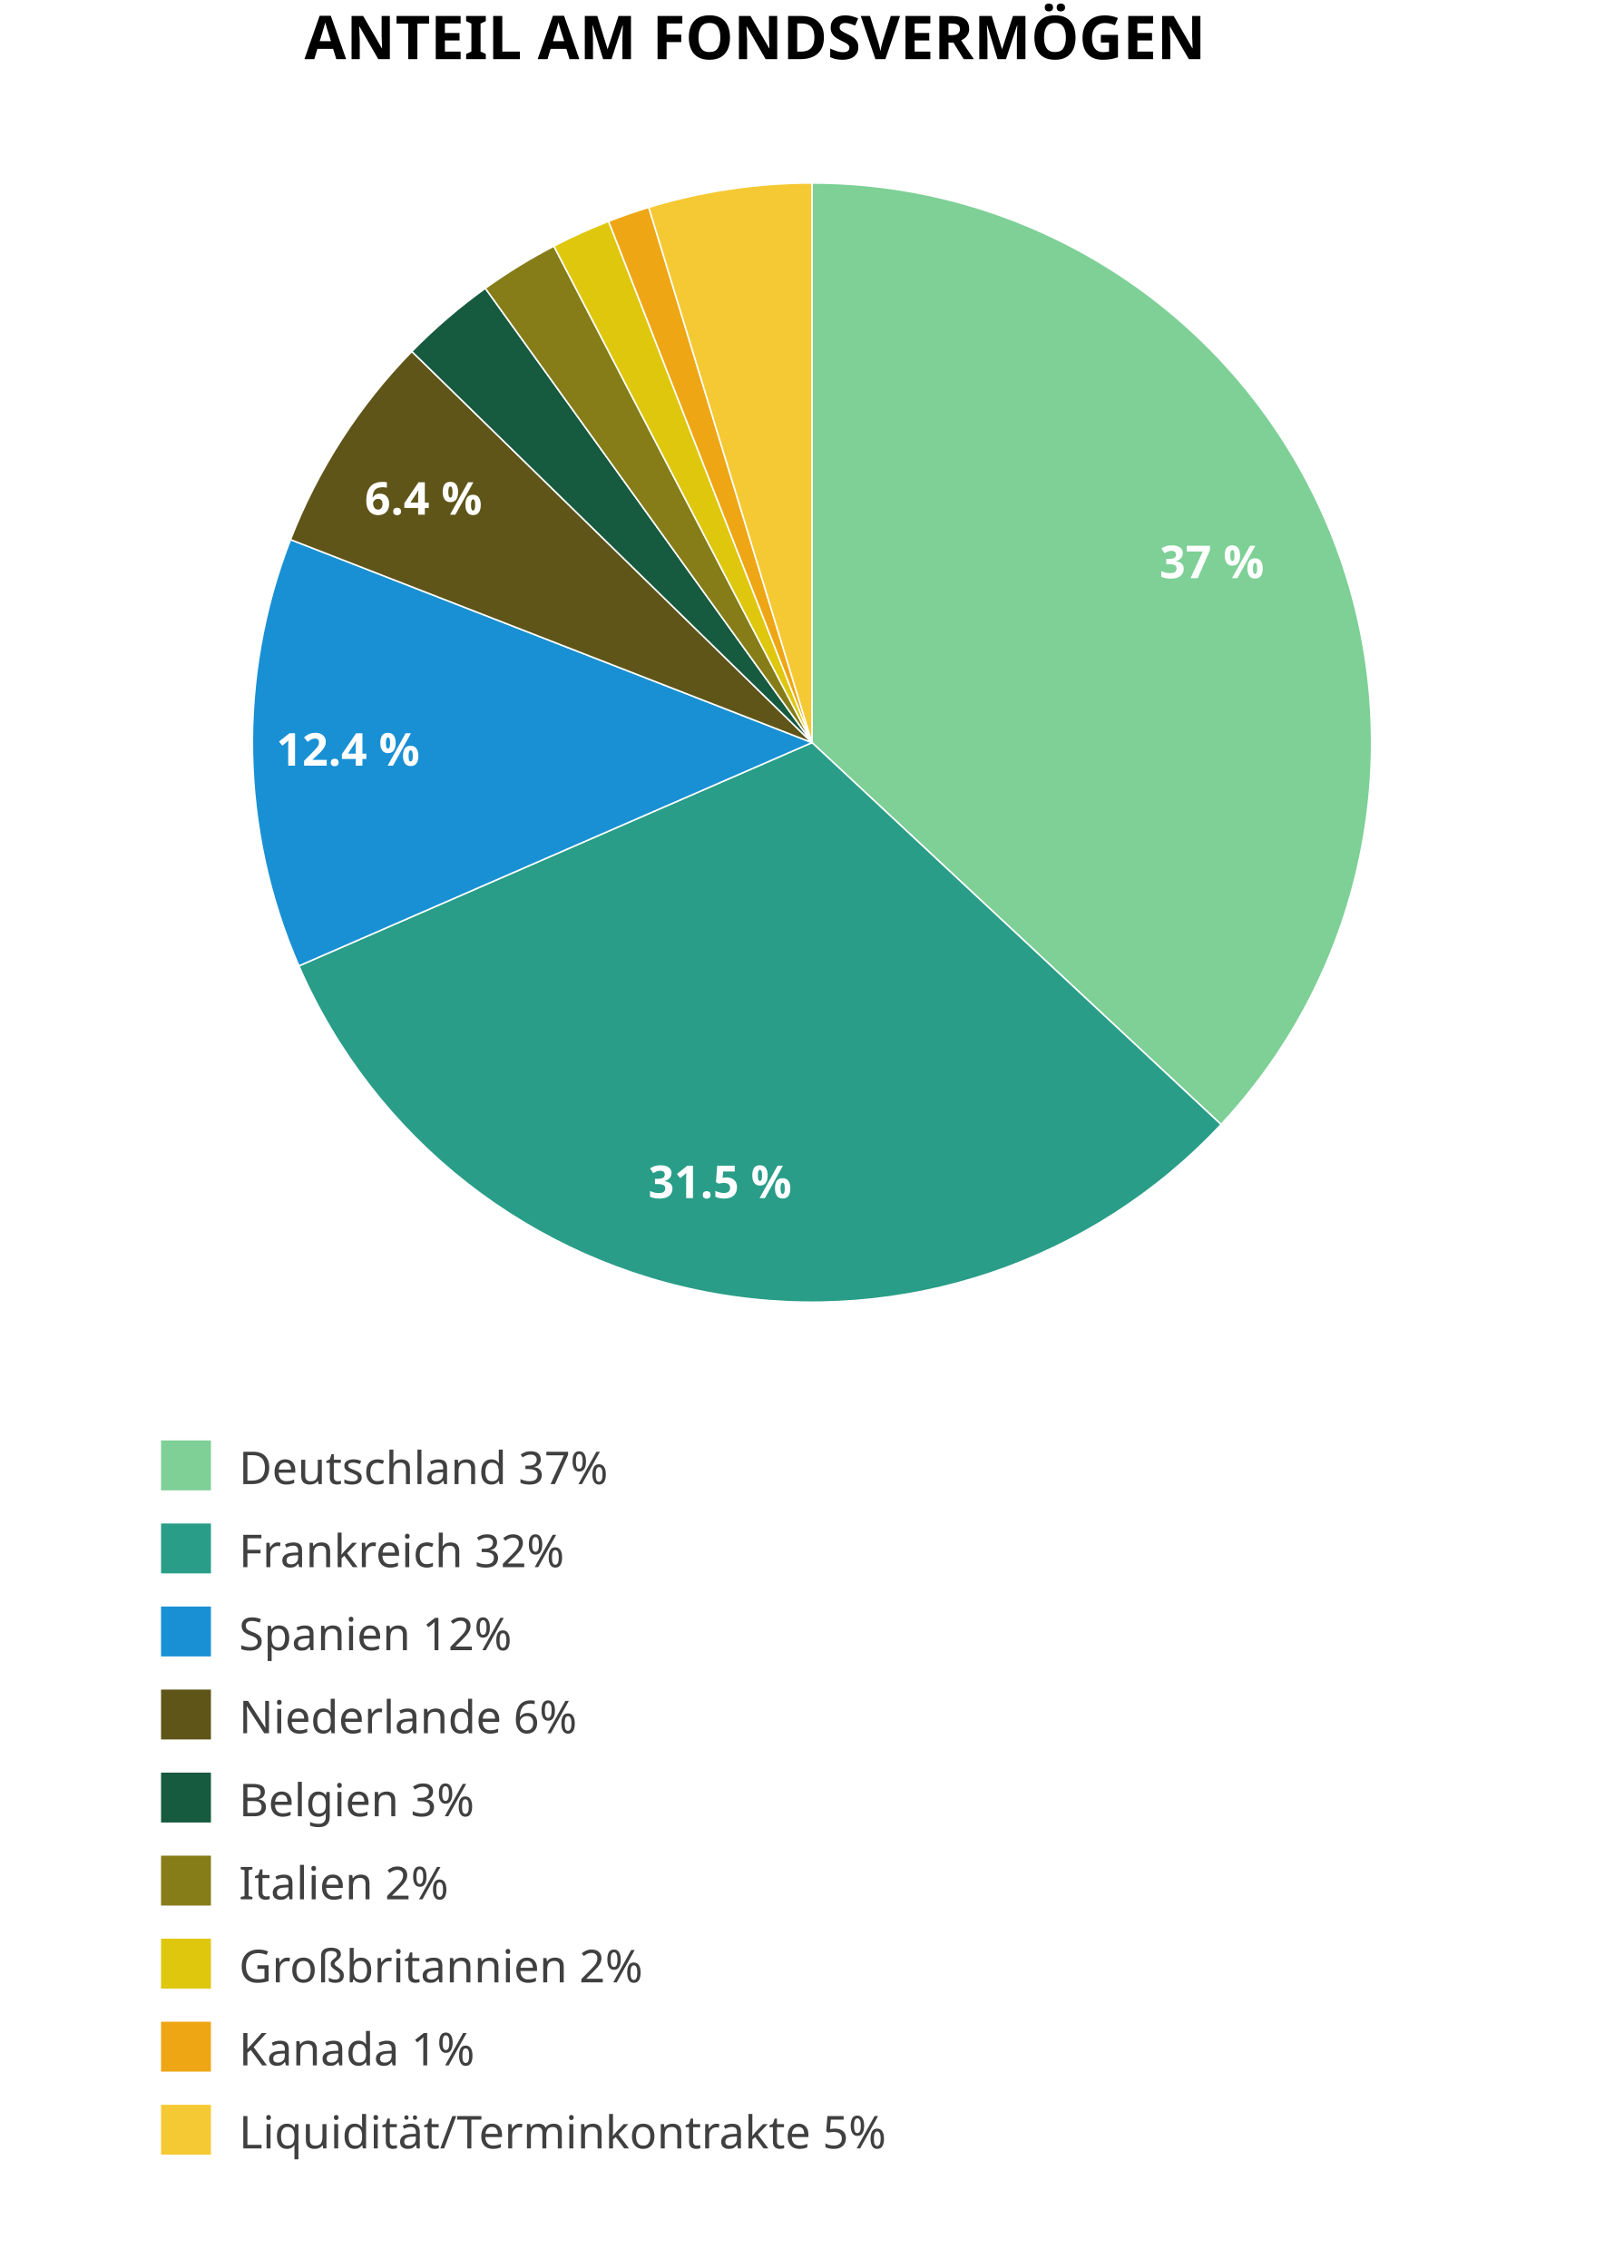
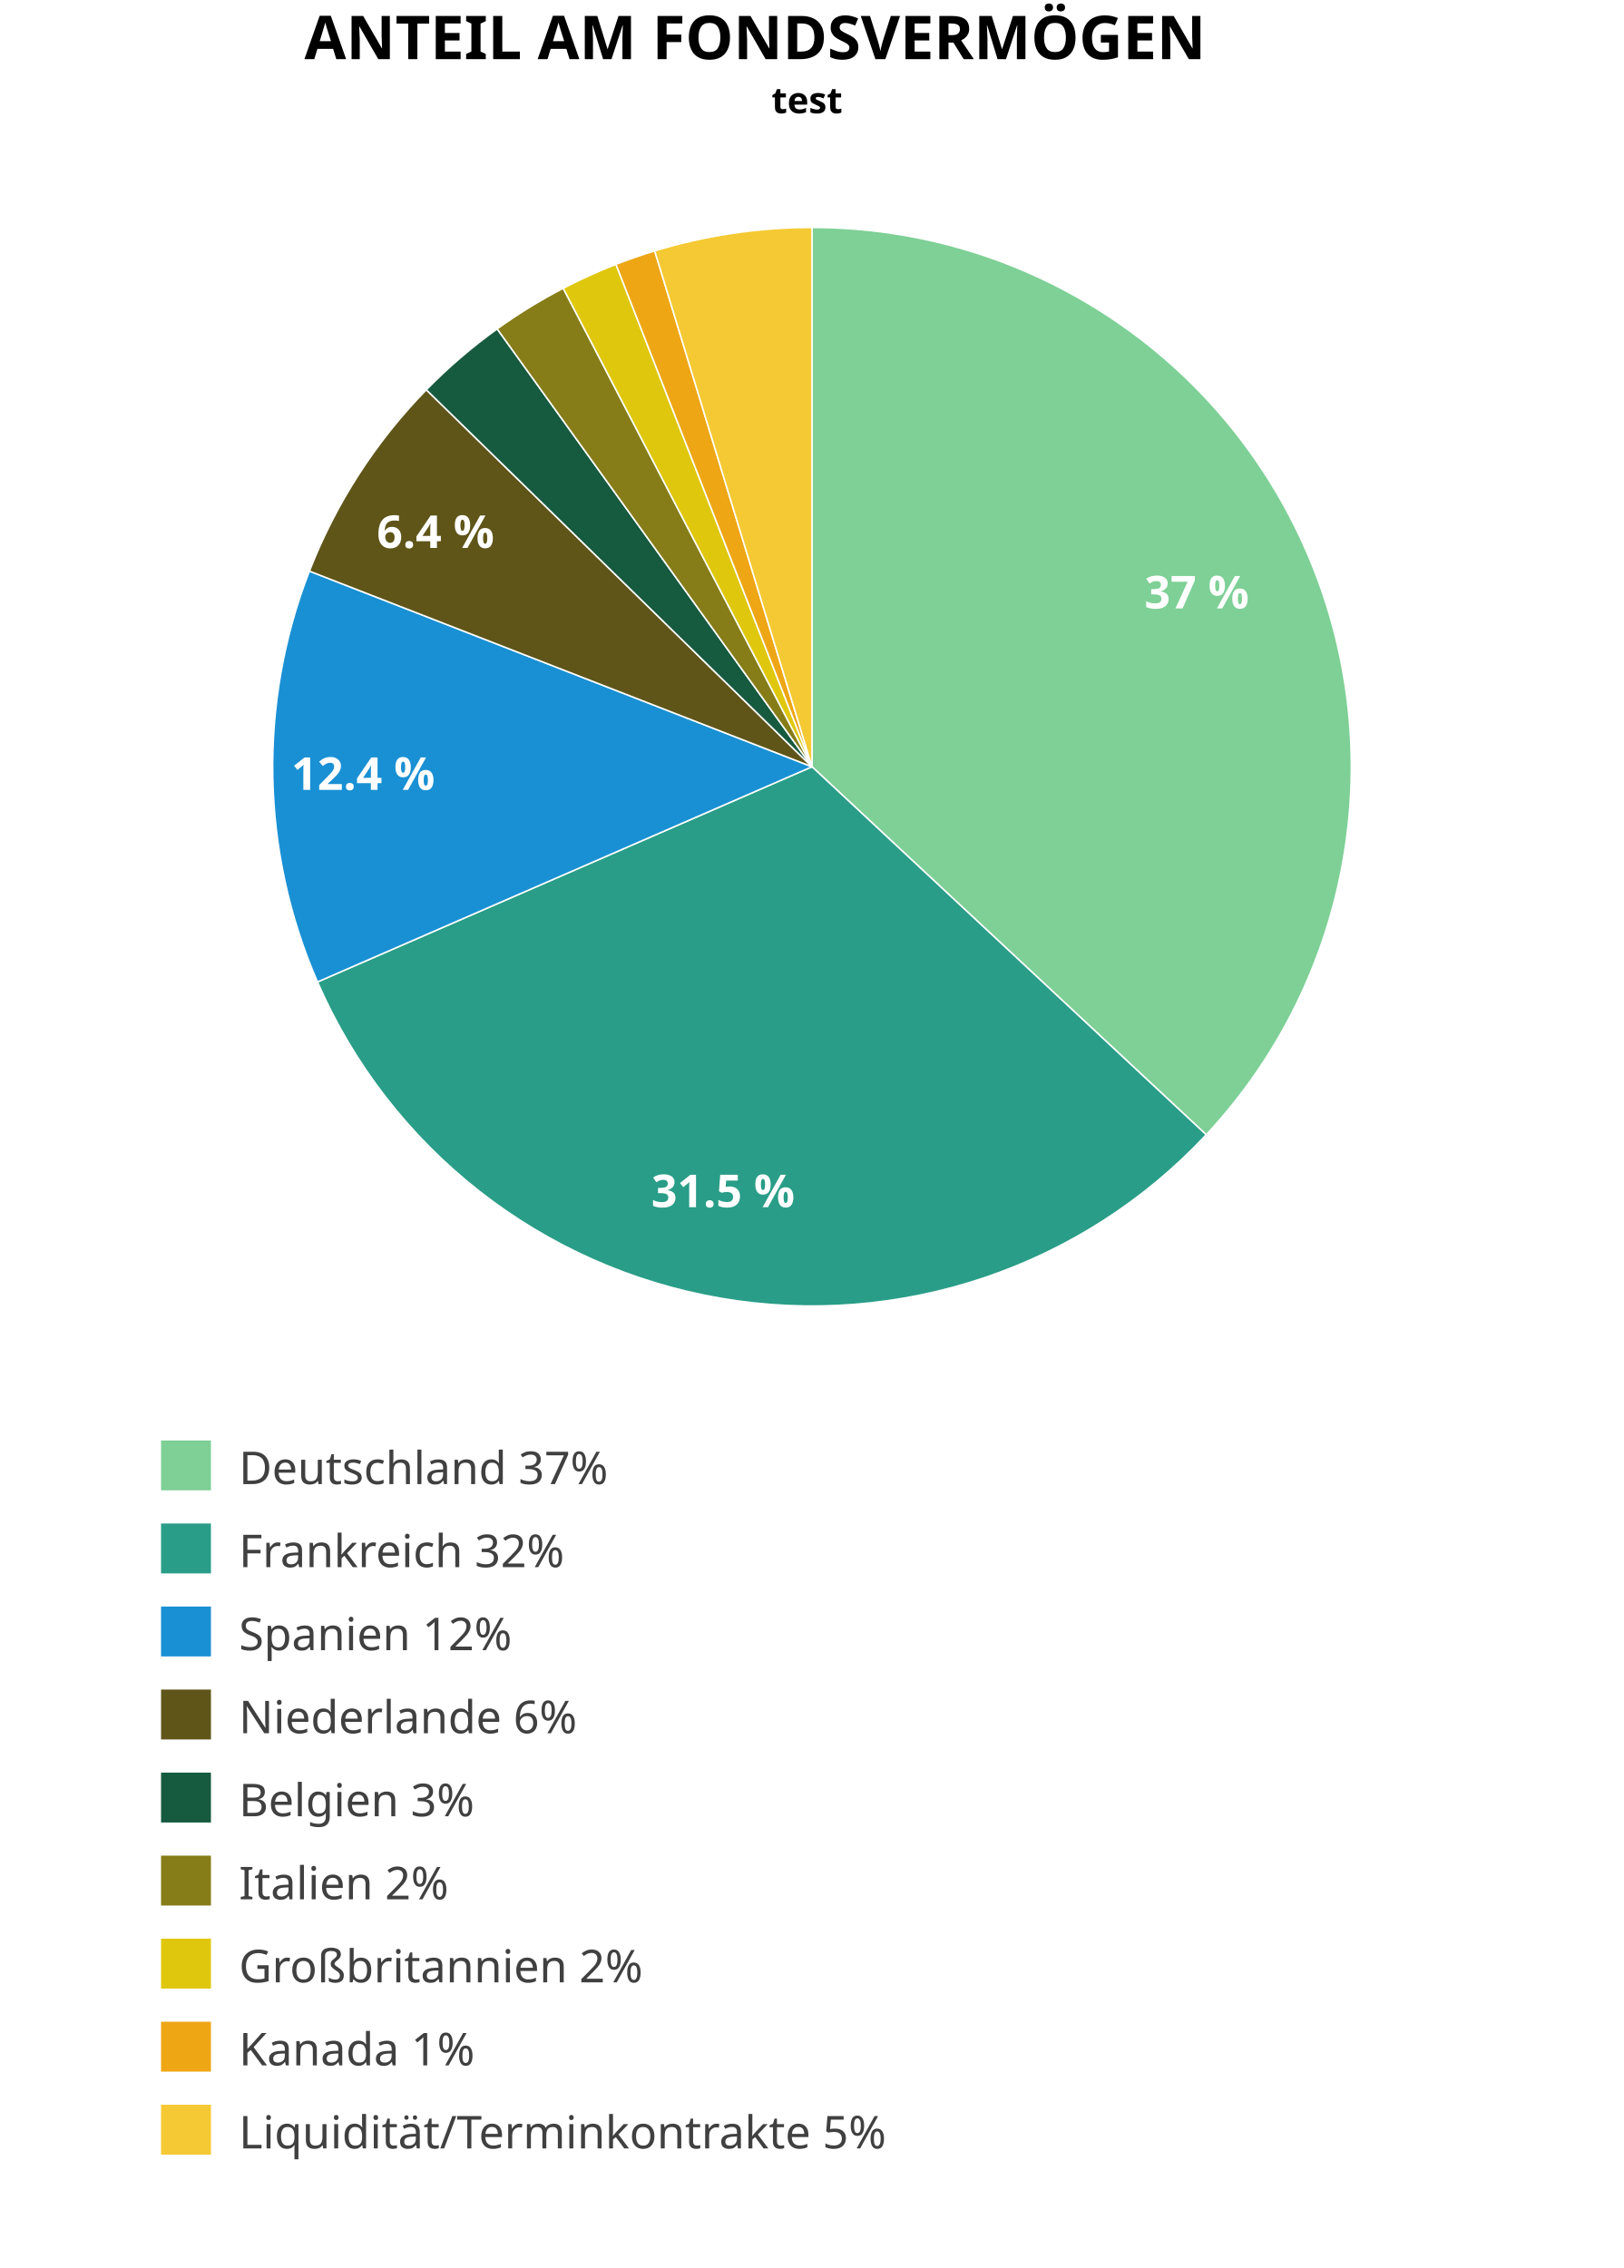
<svg xmlns="http://www.w3.org/2000/svg" style="fill-opacity:1; color-rendering:auto; color-interpolation:auto; text-rendering:auto; stroke:black; stroke-linecap:square; stroke-miterlimit:10; shape-rendering:auto; stroke-opacity:1; fill:black; stroke-dasharray:none; font-weight:normal; stroke-width:1; font-family:'Dialog'; font-style:normal; stroke-linejoin:miter; font-size:12px; stroke-dashoffset:0; image-rendering:auto;">
  <defs id="genericDefs" />
  <g>
    <defs id="defs1">
      <clipPath clipPathUnits="userSpaceOnUse" id="clipPath1">
        <path d="M0 0 L537 0 L537 750 L0 750 L0 0 Z" />
      </clipPath>
      <clipPath clipPathUnits="userSpaceOnUse" id="clipPath2">
-         <path d="M5 25.281 L5 465.852 L532 465.852 L532 25.281 Z" />
+         <path d="M5 41.25 L5 465.852 L532 465.852 L532 41.25 Z" />
      </clipPath>
    </defs>
    <g style="fill:white; text-rendering:optimizeLegibility; stroke:white;">
      <rect x="0" y="0" width="537" style="clip-path:url(#clipPath1); stroke:none;" height="750" />
    </g>
    <g style="font-size:20px; font-weight:bold; text-rendering:optimizeLegibility;">
      <text x="100.658" xml:space="preserve" y="19.564" style="clip-path:url(#clipPath1); stroke:none;">ANTEIL AM FONDSVERMÖGEN</text>
    </g>
    <g style="fill:white; text-rendering:optimizeLegibility; font-size:15px; stroke:white;">
      <rect x="1" y="471.852" width="535" style="clip-path:url(#clipPath1); stroke:none;" height="277.148" />
      <path d="M53 476.082 L70 476.082 L70 493.082 L53 493.082 L53 476.082 Z" style="fill:rgb(126,208,150); clip-path:url(#clipPath1); stroke:none;" />
      <path style="fill:none; stroke-width:0.5; clip-path:url(#clipPath1); stroke-linecap:round; stroke-linejoin:round;" d="M53 476.082 L70 476.082 L70 493.082 L53 493.082 L53 476.082 Z" />
    </g>
    <g style="stroke-linecap:round; font-size:15px; fill:rgb(64,64,64); text-rendering:optimizeLegibility; stroke-linejoin:round; stroke:rgb(64,64,64); stroke-width:0.5;">
      <text x="79" xml:space="preserve" y="490.775" style="clip-path:url(#clipPath1); stroke:none;">Deutschland 37%</text>
      <path d="M53 503.543 L70 503.543 L70 520.543 L53 520.543 L53 503.543 Z" style="fill:rgb(41,157,135); clip-path:url(#clipPath1); stroke:none;" />
      <path d="M53 503.543 L70 503.543 L70 520.543 L53 520.543 L53 503.543 Z" style="fill:none; clip-path:url(#clipPath1); stroke:white;" />
      <text x="79" xml:space="preserve" y="518.236" style="clip-path:url(#clipPath1); stroke:none;">Frankreich 32%</text>
      <path d="M53 531.004 L70 531.004 L70 548.004 L53 548.004 L53 531.004 Z" style="fill:rgb(25,144,212); clip-path:url(#clipPath1); stroke:none;" />
      <path d="M53 531.004 L70 531.004 L70 548.004 L53 548.004 L53 531.004 Z" style="fill:none; clip-path:url(#clipPath1); stroke:white;" />
      <text x="79" xml:space="preserve" y="545.697" style="clip-path:url(#clipPath1); stroke:none;">Spanien 12%</text>
      <path d="M53 558.465 L70 558.465 L70 575.465 L53 575.465 L53 558.465 Z" style="fill:rgb(95,85,25); clip-path:url(#clipPath1); stroke:none;" />
      <path d="M53 558.465 L70 558.465 L70 575.465 L53 575.465 L53 558.465 Z" style="fill:none; clip-path:url(#clipPath1); stroke:white;" />
      <text x="79" xml:space="preserve" y="573.158" style="clip-path:url(#clipPath1); stroke:none;">Niederlande 6%</text>
      <path d="M53 585.926 L70 585.926 L70 602.926 L53 602.926 L53 585.926 Z" style="fill:rgb(22,90,63); clip-path:url(#clipPath1); stroke:none;" />
      <path d="M53 585.926 L70 585.926 L70 602.926 L53 602.926 L53 585.926 Z" style="fill:none; clip-path:url(#clipPath1); stroke:white;" />
      <text x="79" xml:space="preserve" y="600.619" style="clip-path:url(#clipPath1); stroke:none;">Belgien 3%</text>
      <path d="M53 613.387 L70 613.387 L70 630.387 L53 630.387 L53 613.387 Z" style="fill:rgb(134,125,25); clip-path:url(#clipPath1); stroke:none;" />
      <path d="M53 613.387 L70 613.387 L70 630.387 L53 630.387 L53 613.387 Z" style="fill:none; clip-path:url(#clipPath1); stroke:white;" />
      <text x="79" xml:space="preserve" y="628.08" style="clip-path:url(#clipPath1); stroke:none;">Italien 2%</text>
      <path d="M53 640.848 L70 640.848 L70 657.848 L53 657.848 L53 640.848 Z" style="fill:rgb(223,199,13); clip-path:url(#clipPath1); stroke:none;" />
      <path d="M53 640.848 L70 640.848 L70 657.848 L53 657.848 L53 640.848 Z" style="fill:none; clip-path:url(#clipPath1); stroke:white;" />
      <text x="79" xml:space="preserve" y="655.54" style="clip-path:url(#clipPath1); stroke:none;">Großbritannien 2%</text>
      <path d="M53 668.309 L70 668.309 L70 685.309 L53 685.309 L53 668.309 Z" style="fill:rgb(238,166,21); clip-path:url(#clipPath1); stroke:none;" />
      <path d="M53 668.309 L70 668.309 L70 685.309 L53 685.309 L53 668.309 Z" style="fill:none; clip-path:url(#clipPath1); stroke:white;" />
      <text x="79" xml:space="preserve" y="683.001" style="clip-path:url(#clipPath1); stroke:none;">Kanada 1%</text>
      <path d="M53 695.769 L70 695.769 L70 712.769 L53 712.769 L53 695.769 Z" style="fill:rgb(245,201,51); clip-path:url(#clipPath1); stroke:none;" />
      <path d="M53 695.769 L70 695.769 L70 712.769 L53 712.769 L53 695.769 Z" style="fill:none; clip-path:url(#clipPath1); stroke:white;" />
      <text x="79" xml:space="preserve" y="710.462" style="clip-path:url(#clipPath1); stroke:none;">Liquidität/Terminkontrakte 5%</text>
-       <rect x="5" y="25.281" width="527" style="clip-path:url(#clipPath1); fill:white; stroke:none;" height="440.57" />
-       <rect x="5" y="25.281" width="527" style="clip-path:url(#clipPath1); fill:none; stroke:white;" height="440.57" />
-       <path d="M268.5 60.527 C342.187 60.527 408.851 104.247 438.214 171.831 C467.577 239.415 454.042 317.98 403.756 371.842 L268.5 245.566 Z" style="fill:white; clip-path:url(#clipPath2); stroke:none;" />
-       <path d="M403.756 371.842 C361.212 417.411 298.582 438.495 237.141 427.929 C175.701 417.364 123.711 376.571 98.833 319.408 L268.5 245.566 Z" style="fill:white; clip-path:url(#clipPath2); stroke:none;" />
-       <path d="M98.833 319.408 C79.343 274.627 78.348 223.956 96.064 178.444 L268.5 245.566 Z" style="fill:white; clip-path:url(#clipPath2); stroke:none;" />
-       <path d="M96.064 178.444 C105.107 155.213 118.75 134.049 136.176 116.222 L268.5 245.566 Z" style="fill:white; clip-path:url(#clipPath2); stroke:none;" />
-       <path d="M136.176 116.222 C143.658 108.568 151.79 101.577 160.481 95.328 L268.5 245.566 Z" style="fill:white; clip-path:url(#clipPath2); stroke:none;" />
-       <path d="M160.481 95.328 C167.69 90.145 175.264 85.487 183.142 81.391 L268.5 245.566 Z" style="fill:white; clip-path:url(#clipPath2); stroke:none;" />
-       <path d="M183.142 81.391 C189.024 78.333 195.066 75.593 201.242 73.183 L268.5 245.566 Z" style="fill:white; clip-path:url(#clipPath2); stroke:none;" />
-       <path d="M201.242 73.183 C205.611 71.478 210.044 69.94 214.53 68.572 L268.5 245.566 Z" style="fill:white; clip-path:url(#clipPath2); stroke:none;" />
-       <path d="M214.53 68.572 C232.024 63.238 250.211 60.527 268.5 60.527 L268.5 245.566 Z" style="fill:white; clip-path:url(#clipPath2); stroke:none;" />
-       <path d="M268.5 60.527 A185.04 185.04 0 0 1 403.756 371.842L 268.5 245.566 Z" style="fill:rgb(126,208,150); clip-path:url(#clipPath2); stroke:none;" />
-       <path d="M268.5 60.527 A185.04 185.04 0 0 1 403.756 371.842L 268.5 245.566 Z" style="fill:none; clip-path:url(#clipPath2); stroke:white;" />
-       <path d="M403.756 371.842 A185.04 185.04 0 0 1 98.833 319.408L 268.5 245.566 Z" style="fill:rgb(41,157,135); clip-path:url(#clipPath2); stroke:none;" />
-       <path d="M403.756 371.842 A185.04 185.04 0 0 1 98.833 319.408L 268.5 245.566 Z" style="fill:none; clip-path:url(#clipPath2); stroke:white;" />
-       <path d="M98.833 319.408 A185.04 185.04 0 0 1 96.064 178.444L 268.5 245.566 Z" style="fill:rgb(25,144,212); clip-path:url(#clipPath2); stroke:none;" />
-       <path d="M98.833 319.408 A185.04 185.04 0 0 1 96.064 178.444L 268.5 245.566 Z" style="fill:none; clip-path:url(#clipPath2); stroke:white;" />
-       <path d="M96.064 178.444 A185.04 185.04 0 0 1 136.176 116.222L 268.5 245.566 Z" style="fill:rgb(95,85,25); clip-path:url(#clipPath2); stroke:none;" />
-       <path d="M96.064 178.444 A185.04 185.04 0 0 1 136.176 116.222L 268.5 245.566 Z" style="fill:none; clip-path:url(#clipPath2); stroke:white;" />
-       <path d="M136.176 116.222 A185.04 185.04 0 0 1 160.481 95.328L 268.5 245.566 Z" style="fill:rgb(22,90,63); clip-path:url(#clipPath2); stroke:none;" />
-       <path d="M136.176 116.222 A185.04 185.04 0 0 1 160.481 95.328L 268.5 245.566 Z" style="fill:none; clip-path:url(#clipPath2); stroke:white;" />
-       <path d="M160.481 95.328 A185.04 185.04 0 0 1 183.142 81.391L 268.5 245.566 Z" style="fill:rgb(134,125,25); clip-path:url(#clipPath2); stroke:none;" />
-       <path d="M160.481 95.328 A185.04 185.04 0 0 1 183.142 81.391L 268.5 245.566 Z" style="fill:none; clip-path:url(#clipPath2); stroke:white;" />
-       <path d="M183.142 81.391 A185.04 185.04 0 0 1 201.242 73.183L 268.5 245.566 Z" style="fill:rgb(223,199,13); clip-path:url(#clipPath2); stroke:none;" />
-       <path d="M183.142 81.391 A185.04 185.04 0 0 1 201.242 73.183L 268.5 245.566 Z" style="fill:none; clip-path:url(#clipPath2); stroke:white;" />
-       <path d="M201.242 73.183 A185.04 185.04 0 0 1 214.53 68.572L 268.5 245.566 Z" style="fill:rgb(238,166,21); clip-path:url(#clipPath2); stroke:none;" />
-       <path d="M201.242 73.183 A185.04 185.04 0 0 1 214.53 68.572L 268.5 245.566 Z" style="fill:none; clip-path:url(#clipPath2); stroke:white;" />
-       <path d="M214.53 68.572 A185.04 185.04 0 0 1 268.5 60.527L 268.5 245.566 Z" style="fill:rgb(245,201,51); clip-path:url(#clipPath2); stroke:none;" />
-       <path d="M214.53 68.572 A185.04 185.04 0 0 1 268.5 60.527L 268.5 245.566 Z" style="fill:none; clip-path:url(#clipPath2); stroke:white;" />
-       <text x="383.437" y="191.193" style="clip-path:url(#clipPath2); fill:white; stroke:none; font-weight:bold;" xml:space="preserve">37 %</text>
-       <text x="214.37" y="396.193" style="clip-path:url(#clipPath2); fill:white; stroke:none; font-weight:bold;" xml:space="preserve">31.5 %</text>
-       <text x="91.37" y="253.193" style="clip-path:url(#clipPath2); fill:white; stroke:none; font-weight:bold;" xml:space="preserve">12.4 %</text>
-       <text x="120.588" y="170.193" style="clip-path:url(#clipPath2); fill:white; stroke:none; font-weight:bold;" xml:space="preserve">6.4 %</text>
-       <rect x="5" y="25.281" width="527" style="clip-path:url(#clipPath1); fill:none; stroke:white;" height="440.57" />
+     </g>
+     <g style="text-rendering:optimizeLegibility; stroke-width:0.5; font-weight:bold; font-family:sans-serif; stroke-linecap:round; stroke-linejoin:round;">
+       <text x="255.123" xml:space="preserve" y="37.42" style="clip-path:url(#clipPath1); stroke:none;">test</text>
+       <rect x="5" y="41.25" width="527" style="clip-path:url(#clipPath1); fill:white; stroke:none;" height="424.602" />
+       <rect x="5" y="41.25" width="527" style="clip-path:url(#clipPath1); fill:none; stroke:white;" height="424.602" />
+       <path d="M268.5 75.218 C339.516 75.218 403.764 117.354 432.062 182.488 C460.361 247.623 447.317 323.339 398.853 375.249 L268.5 253.551 Z" style="fill:white; clip-path:url(#clipPath2); stroke:none;" />
+       <path d="M398.853 375.249 C357.852 419.167 297.491 439.486 238.278 429.304 C179.065 419.122 128.959 379.807 104.982 324.716 L268.5 253.551 Z" style="fill:white; clip-path:url(#clipPath2); stroke:none;" />
+       <path d="M104.982 324.716 C86.199 281.558 85.24 232.723 102.314 188.861 L268.5 253.551 Z" style="fill:white; clip-path:url(#clipPath2); stroke:none;" />
+       <path d="M102.314 188.861 C111.029 166.472 124.178 146.076 140.972 128.895 L268.5 253.551 Z" style="fill:white; clip-path:url(#clipPath2); stroke:none;" />
+       <path d="M140.972 128.895 C148.183 121.518 156.02 114.78 164.396 108.758 L268.5 253.551 Z" style="fill:white; clip-path:url(#clipPath2); stroke:none;" />
+       <path d="M164.396 108.758 C171.344 103.762 178.643 99.273 186.236 95.326 L268.5 253.551 Z" style="fill:white; clip-path:url(#clipPath2); stroke:none;" />
+       <path d="M186.236 95.326 C191.905 92.379 197.727 89.738 203.679 87.416 L268.5 253.551 Z" style="fill:white; clip-path:url(#clipPath2); stroke:none;" />
+       <path d="M203.679 87.416 C207.891 85.773 212.163 84.29 216.487 82.972 L268.5 253.551 Z" style="fill:white; clip-path:url(#clipPath2); stroke:none;" />
+       <path d="M216.487 82.972 C233.346 77.831 250.874 75.218 268.5 75.218 L268.5 253.551 Z" style="fill:white; clip-path:url(#clipPath2); stroke:none;" />
+       <path d="M268.5 75.218 A178.333 178.333 0 0 1 398.853 375.249L 268.5 253.551 Z" style="fill:rgb(126,208,150); clip-path:url(#clipPath2); stroke:none;" />
+       <path d="M268.5 75.218 A178.333 178.333 0 0 1 398.853 375.249L 268.5 253.551 Z" style="fill:none; clip-path:url(#clipPath2); stroke:white;" />
+       <path d="M398.853 375.249 A178.333 178.333 0 0 1 104.982 324.716L 268.5 253.551 Z" style="fill:rgb(41,157,135); clip-path:url(#clipPath2); stroke:none;" />
+       <path d="M398.853 375.249 A178.333 178.333 0 0 1 104.982 324.716L 268.5 253.551 Z" style="fill:none; clip-path:url(#clipPath2); stroke:white;" />
+       <path d="M104.982 324.716 A178.333 178.333 0 0 1 102.314 188.861L 268.5 253.551 Z" style="fill:rgb(25,144,212); clip-path:url(#clipPath2); stroke:none;" />
+       <path d="M104.982 324.716 A178.333 178.333 0 0 1 102.314 188.861L 268.5 253.551 Z" style="fill:none; clip-path:url(#clipPath2); stroke:white;" />
+       <path d="M102.314 188.861 A178.333 178.333 0 0 1 140.972 128.895L 268.5 253.551 Z" style="fill:rgb(95,85,25); clip-path:url(#clipPath2); stroke:none;" />
+       <path d="M102.314 188.861 A178.333 178.333 0 0 1 140.972 128.895L 268.5 253.551 Z" style="fill:none; clip-path:url(#clipPath2); stroke:white;" />
+       <path d="M140.972 128.895 A178.333 178.333 0 0 1 164.396 108.758L 268.5 253.551 Z" style="fill:rgb(22,90,63); clip-path:url(#clipPath2); stroke:none;" />
+       <path d="M140.972 128.895 A178.333 178.333 0 0 1 164.396 108.758L 268.5 253.551 Z" style="fill:none; clip-path:url(#clipPath2); stroke:white;" />
+       <path d="M164.396 108.758 A178.333 178.333 0 0 1 186.236 95.326L 268.5 253.551 Z" style="fill:rgb(134,125,25); clip-path:url(#clipPath2); stroke:none;" />
+       <path d="M164.396 108.758 A178.333 178.333 0 0 1 186.236 95.326L 268.5 253.551 Z" style="fill:none; clip-path:url(#clipPath2); stroke:white;" />
+       <path d="M186.236 95.326 A178.333 178.333 0 0 1 203.679 87.416L 268.5 253.551 Z" style="fill:rgb(223,199,13); clip-path:url(#clipPath2); stroke:none;" />
+       <path d="M186.236 95.326 A178.333 178.333 0 0 1 203.679 87.416L 268.5 253.551 Z" style="fill:none; clip-path:url(#clipPath2); stroke:white;" />
+       <path d="M203.679 87.416 A178.333 178.333 0 0 1 216.487 82.972L 268.5 253.551 Z" style="fill:rgb(238,166,21); clip-path:url(#clipPath2); stroke:none;" />
+       <path d="M203.679 87.416 A178.333 178.333 0 0 1 216.487 82.972L 268.5 253.551 Z" style="fill:none; clip-path:url(#clipPath2); stroke:white;" />
+       <path d="M216.487 82.972 A178.333 178.333 0 0 1 268.5 75.218L 268.5 253.551 Z" style="fill:rgb(245,201,51); clip-path:url(#clipPath2); stroke:none;" />
+       <path d="M216.487 82.972 A178.333 178.333 0 0 1 268.5 75.218L 268.5 253.551 Z" style="fill:none; clip-path:url(#clipPath2); stroke:white;" />
+     </g>
+     <g style="stroke-linecap:round; font-size:15px; fill:white; text-rendering:optimizeLegibility; stroke-linejoin:round; stroke:white; font-weight:bold; stroke-width:0.5;">
+       <text x="378.437" xml:space="preserve" y="201.193" style="clip-path:url(#clipPath2); stroke:none;">37 %</text>
+       <text x="215.37" xml:space="preserve" y="399.193" style="clip-path:url(#clipPath2); stroke:none;">31.5 %</text>
+       <text x="96.37" xml:space="preserve" y="261.193" style="clip-path:url(#clipPath2); stroke:none;">12.4 %</text>
+       <text x="124.588" xml:space="preserve" y="181.193" style="clip-path:url(#clipPath2); stroke:none;">6.4 %</text>
+       <rect x="5" y="41.25" width="527" style="fill:none; clip-path:url(#clipPath1);" height="424.602" />
    </g>
  </g>
</svg>
